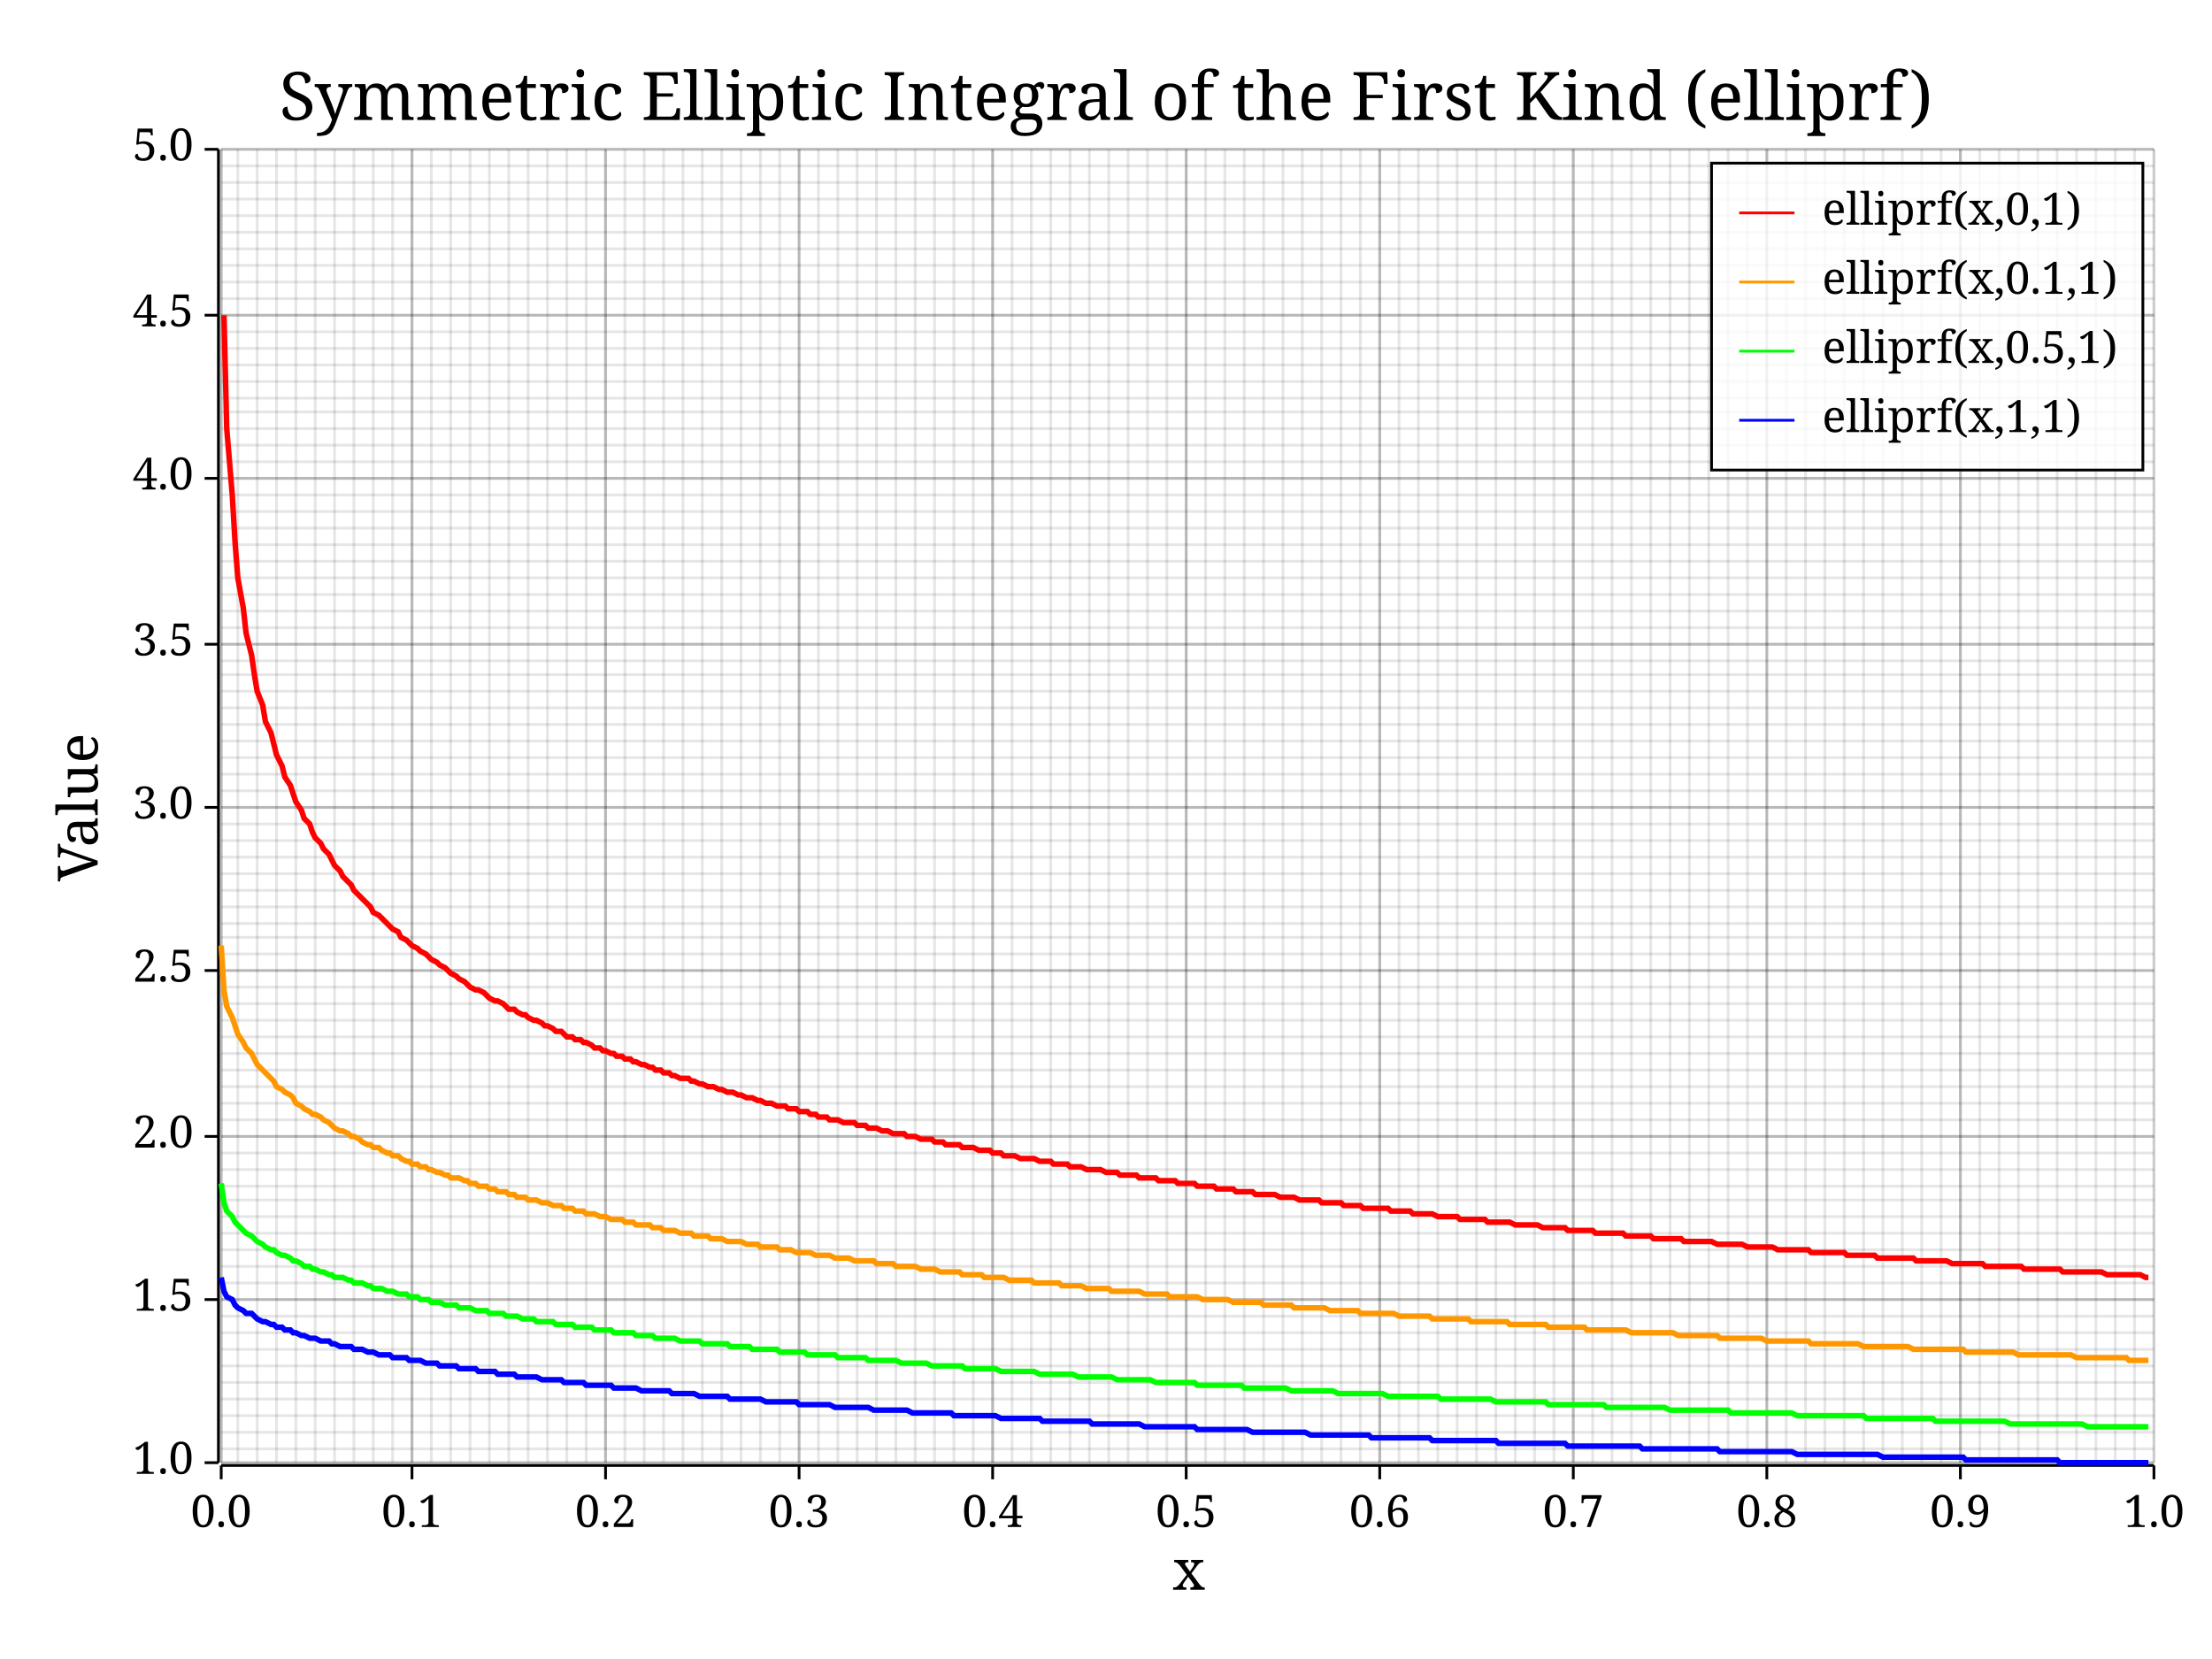
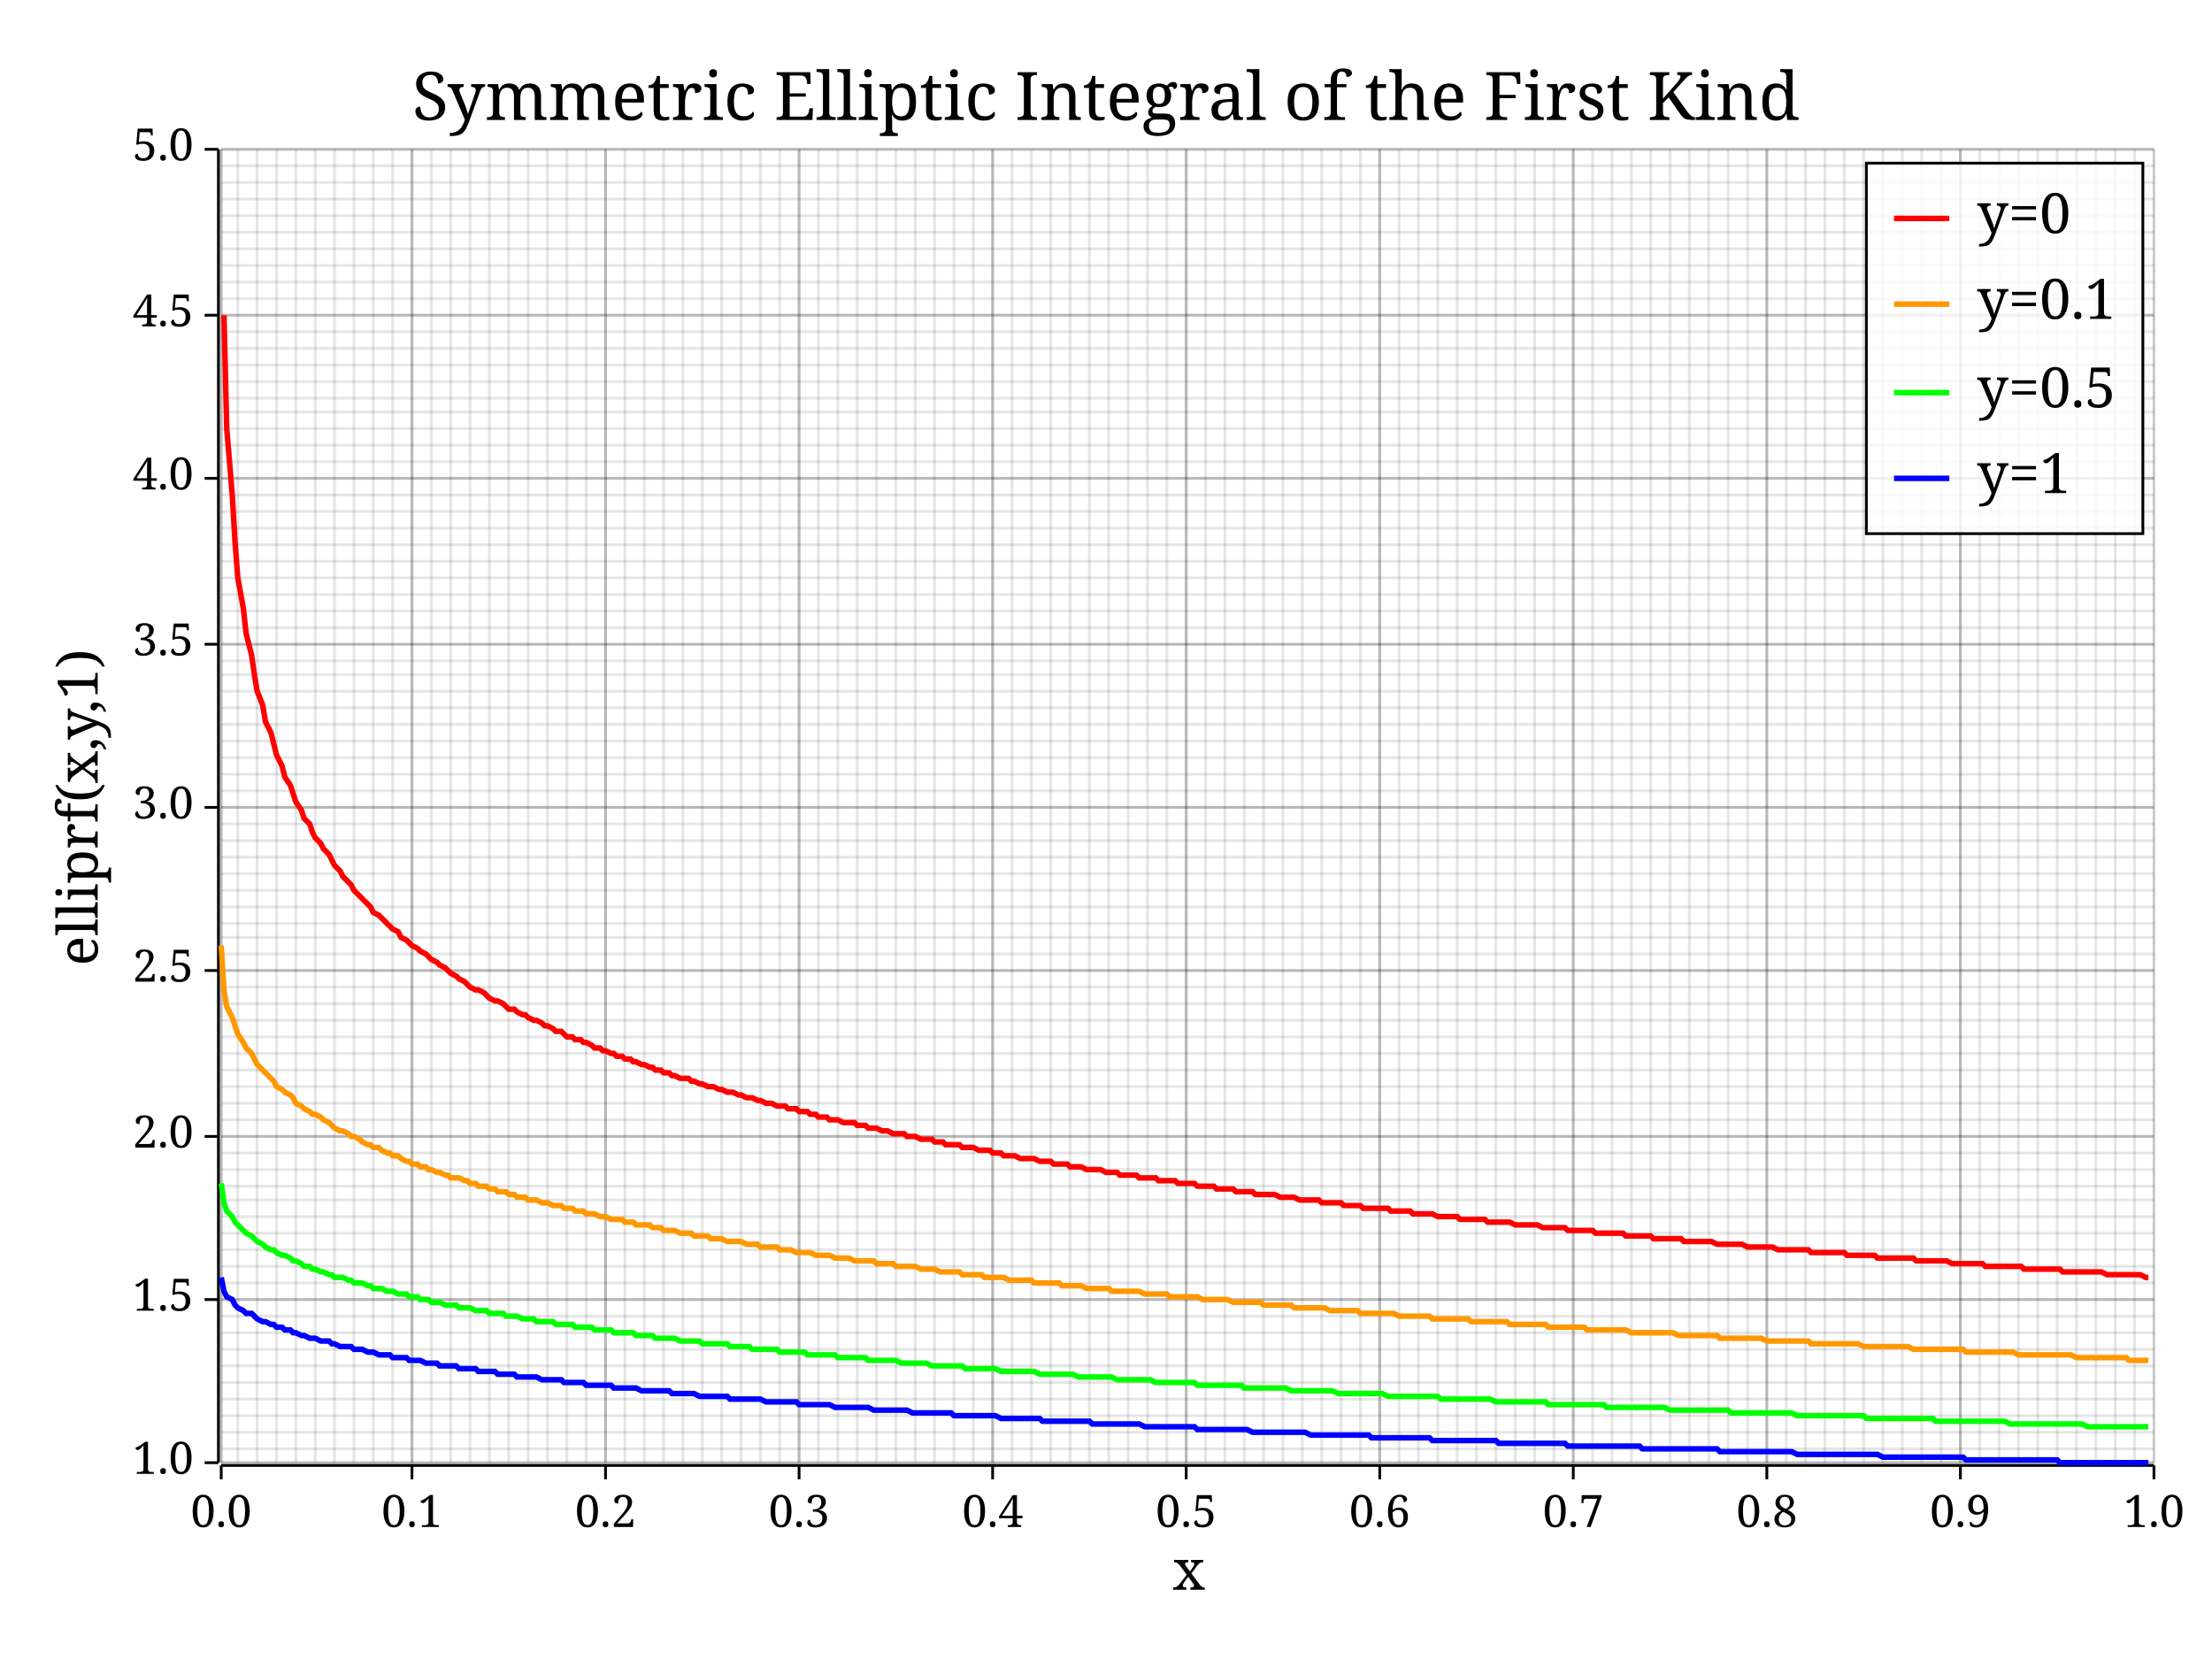
<svg xmlns="http://www.w3.org/2000/svg" width="800" height="600" viewBox="0 0 800 600">
  <rect x="0" y="0" width="800" height="600" opacity="1" fill="#FFFFFF" stroke="none" />
  <text x="400" y="25" dy="0.76em" text-anchor="middle" font-family="serif" font-size="24.194" opacity="1" fill="#000000">
- Symmetric Elliptic Integral of the First Kind (elliprf)
+ Symmetric Elliptic Integral of the First Kind
</text>
  <line opacity="0.1" stroke="#000000" stroke-width="1" x1="80" y1="529" x2="80" y2="54" />
  <line opacity="0.1" stroke="#000000" stroke-width="1" x1="86" y1="529" x2="86" y2="54" />
  <line opacity="0.1" stroke="#000000" stroke-width="1" x1="93" y1="529" x2="93" y2="54" />
  <line opacity="0.1" stroke="#000000" stroke-width="1" x1="100" y1="529" x2="100" y2="54" />
  <line opacity="0.1" stroke="#000000" stroke-width="1" x1="107" y1="529" x2="107" y2="54" />
  <line opacity="0.1" stroke="#000000" stroke-width="1" x1="114" y1="529" x2="114" y2="54" />
  <line opacity="0.1" stroke="#000000" stroke-width="1" x1="121" y1="529" x2="121" y2="54" />
  <line opacity="0.1" stroke="#000000" stroke-width="1" x1="128" y1="529" x2="128" y2="54" />
  <line opacity="0.1" stroke="#000000" stroke-width="1" x1="135" y1="529" x2="135" y2="54" />
  <line opacity="0.1" stroke="#000000" stroke-width="1" x1="142" y1="529" x2="142" y2="54" />
  <line opacity="0.1" stroke="#000000" stroke-width="1" x1="149" y1="529" x2="149" y2="54" />
  <line opacity="0.1" stroke="#000000" stroke-width="1" x1="156" y1="529" x2="156" y2="54" />
  <line opacity="0.1" stroke="#000000" stroke-width="1" x1="163" y1="529" x2="163" y2="54" />
  <line opacity="0.1" stroke="#000000" stroke-width="1" x1="170" y1="529" x2="170" y2="54" />
  <line opacity="0.1" stroke="#000000" stroke-width="1" x1="177" y1="529" x2="177" y2="54" />
  <line opacity="0.1" stroke="#000000" stroke-width="1" x1="184" y1="529" x2="184" y2="54" />
  <line opacity="0.1" stroke="#000000" stroke-width="1" x1="191" y1="529" x2="191" y2="54" />
  <line opacity="0.1" stroke="#000000" stroke-width="1" x1="198" y1="529" x2="198" y2="54" />
  <line opacity="0.1" stroke="#000000" stroke-width="1" x1="205" y1="529" x2="205" y2="54" />
  <line opacity="0.1" stroke="#000000" stroke-width="1" x1="212" y1="529" x2="212" y2="54" />
  <line opacity="0.1" stroke="#000000" stroke-width="1" x1="219" y1="529" x2="219" y2="54" />
  <line opacity="0.1" stroke="#000000" stroke-width="1" x1="226" y1="529" x2="226" y2="54" />
  <line opacity="0.1" stroke="#000000" stroke-width="1" x1="233" y1="529" x2="233" y2="54" />
  <line opacity="0.1" stroke="#000000" stroke-width="1" x1="240" y1="529" x2="240" y2="54" />
  <line opacity="0.1" stroke="#000000" stroke-width="1" x1="247" y1="529" x2="247" y2="54" />
  <line opacity="0.1" stroke="#000000" stroke-width="1" x1="254" y1="529" x2="254" y2="54" />
  <line opacity="0.1" stroke="#000000" stroke-width="1" x1="261" y1="529" x2="261" y2="54" />
  <line opacity="0.1" stroke="#000000" stroke-width="1" x1="268" y1="529" x2="268" y2="54" />
  <line opacity="0.1" stroke="#000000" stroke-width="1" x1="275" y1="529" x2="275" y2="54" />
  <line opacity="0.1" stroke="#000000" stroke-width="1" x1="282" y1="529" x2="282" y2="54" />
  <line opacity="0.1" stroke="#000000" stroke-width="1" x1="289" y1="529" x2="289" y2="54" />
  <line opacity="0.1" stroke="#000000" stroke-width="1" x1="296" y1="529" x2="296" y2="54" />
  <line opacity="0.1" stroke="#000000" stroke-width="1" x1="303" y1="529" x2="303" y2="54" />
  <line opacity="0.1" stroke="#000000" stroke-width="1" x1="310" y1="529" x2="310" y2="54" />
  <line opacity="0.1" stroke="#000000" stroke-width="1" x1="317" y1="529" x2="317" y2="54" />
  <line opacity="0.1" stroke="#000000" stroke-width="1" x1="324" y1="529" x2="324" y2="54" />
  <line opacity="0.1" stroke="#000000" stroke-width="1" x1="331" y1="529" x2="331" y2="54" />
  <line opacity="0.1" stroke="#000000" stroke-width="1" x1="338" y1="529" x2="338" y2="54" />
  <line opacity="0.1" stroke="#000000" stroke-width="1" x1="345" y1="529" x2="345" y2="54" />
  <line opacity="0.1" stroke="#000000" stroke-width="1" x1="352" y1="529" x2="352" y2="54" />
  <line opacity="0.1" stroke="#000000" stroke-width="1" x1="359" y1="529" x2="359" y2="54" />
  <line opacity="0.1" stroke="#000000" stroke-width="1" x1="366" y1="529" x2="366" y2="54" />
  <line opacity="0.1" stroke="#000000" stroke-width="1" x1="373" y1="529" x2="373" y2="54" />
  <line opacity="0.1" stroke="#000000" stroke-width="1" x1="380" y1="529" x2="380" y2="54" />
  <line opacity="0.1" stroke="#000000" stroke-width="1" x1="387" y1="529" x2="387" y2="54" />
  <line opacity="0.1" stroke="#000000" stroke-width="1" x1="394" y1="529" x2="394" y2="54" />
  <line opacity="0.1" stroke="#000000" stroke-width="1" x1="401" y1="529" x2="401" y2="54" />
  <line opacity="0.1" stroke="#000000" stroke-width="1" x1="408" y1="529" x2="408" y2="54" />
  <line opacity="0.1" stroke="#000000" stroke-width="1" x1="415" y1="529" x2="415" y2="54" />
  <line opacity="0.1" stroke="#000000" stroke-width="1" x1="422" y1="529" x2="422" y2="54" />
  <line opacity="0.1" stroke="#000000" stroke-width="1" x1="429" y1="529" x2="429" y2="54" />
  <line opacity="0.1" stroke="#000000" stroke-width="1" x1="436" y1="529" x2="436" y2="54" />
  <line opacity="0.1" stroke="#000000" stroke-width="1" x1="443" y1="529" x2="443" y2="54" />
  <line opacity="0.1" stroke="#000000" stroke-width="1" x1="450" y1="529" x2="450" y2="54" />
  <line opacity="0.1" stroke="#000000" stroke-width="1" x1="457" y1="529" x2="457" y2="54" />
  <line opacity="0.1" stroke="#000000" stroke-width="1" x1="464" y1="529" x2="464" y2="54" />
  <line opacity="0.1" stroke="#000000" stroke-width="1" x1="471" y1="529" x2="471" y2="54" />
  <line opacity="0.1" stroke="#000000" stroke-width="1" x1="478" y1="529" x2="478" y2="54" />
  <line opacity="0.1" stroke="#000000" stroke-width="1" x1="485" y1="529" x2="485" y2="54" />
  <line opacity="0.1" stroke="#000000" stroke-width="1" x1="492" y1="529" x2="492" y2="54" />
  <line opacity="0.1" stroke="#000000" stroke-width="1" x1="499" y1="529" x2="499" y2="54" />
  <line opacity="0.1" stroke="#000000" stroke-width="1" x1="506" y1="529" x2="506" y2="54" />
  <line opacity="0.1" stroke="#000000" stroke-width="1" x1="513" y1="529" x2="513" y2="54" />
  <line opacity="0.1" stroke="#000000" stroke-width="1" x1="520" y1="529" x2="520" y2="54" />
  <line opacity="0.1" stroke="#000000" stroke-width="1" x1="527" y1="529" x2="527" y2="54" />
  <line opacity="0.1" stroke="#000000" stroke-width="1" x1="534" y1="529" x2="534" y2="54" />
  <line opacity="0.1" stroke="#000000" stroke-width="1" x1="541" y1="529" x2="541" y2="54" />
  <line opacity="0.1" stroke="#000000" stroke-width="1" x1="548" y1="529" x2="548" y2="54" />
  <line opacity="0.1" stroke="#000000" stroke-width="1" x1="555" y1="529" x2="555" y2="54" />
  <line opacity="0.1" stroke="#000000" stroke-width="1" x1="562" y1="529" x2="562" y2="54" />
  <line opacity="0.1" stroke="#000000" stroke-width="1" x1="569" y1="529" x2="569" y2="54" />
  <line opacity="0.1" stroke="#000000" stroke-width="1" x1="576" y1="529" x2="576" y2="54" />
  <line opacity="0.1" stroke="#000000" stroke-width="1" x1="583" y1="529" x2="583" y2="54" />
  <line opacity="0.1" stroke="#000000" stroke-width="1" x1="590" y1="529" x2="590" y2="54" />
  <line opacity="0.1" stroke="#000000" stroke-width="1" x1="597" y1="529" x2="597" y2="54" />
  <line opacity="0.1" stroke="#000000" stroke-width="1" x1="604" y1="529" x2="604" y2="54" />
  <line opacity="0.1" stroke="#000000" stroke-width="1" x1="611" y1="529" x2="611" y2="54" />
  <line opacity="0.1" stroke="#000000" stroke-width="1" x1="618" y1="529" x2="618" y2="54" />
  <line opacity="0.1" stroke="#000000" stroke-width="1" x1="625" y1="529" x2="625" y2="54" />
  <line opacity="0.1" stroke="#000000" stroke-width="1" x1="632" y1="529" x2="632" y2="54" />
  <line opacity="0.1" stroke="#000000" stroke-width="1" x1="639" y1="529" x2="639" y2="54" />
  <line opacity="0.1" stroke="#000000" stroke-width="1" x1="646" y1="529" x2="646" y2="54" />
  <line opacity="0.1" stroke="#000000" stroke-width="1" x1="653" y1="529" x2="653" y2="54" />
  <line opacity="0.1" stroke="#000000" stroke-width="1" x1="660" y1="529" x2="660" y2="54" />
  <line opacity="0.1" stroke="#000000" stroke-width="1" x1="667" y1="529" x2="667" y2="54" />
  <line opacity="0.1" stroke="#000000" stroke-width="1" x1="674" y1="529" x2="674" y2="54" />
  <line opacity="0.1" stroke="#000000" stroke-width="1" x1="681" y1="529" x2="681" y2="54" />
  <line opacity="0.1" stroke="#000000" stroke-width="1" x1="688" y1="529" x2="688" y2="54" />
  <line opacity="0.1" stroke="#000000" stroke-width="1" x1="695" y1="529" x2="695" y2="54" />
  <line opacity="0.1" stroke="#000000" stroke-width="1" x1="702" y1="529" x2="702" y2="54" />
  <line opacity="0.1" stroke="#000000" stroke-width="1" x1="709" y1="529" x2="709" y2="54" />
  <line opacity="0.1" stroke="#000000" stroke-width="1" x1="716" y1="529" x2="716" y2="54" />
  <line opacity="0.1" stroke="#000000" stroke-width="1" x1="723" y1="529" x2="723" y2="54" />
  <line opacity="0.1" stroke="#000000" stroke-width="1" x1="730" y1="529" x2="730" y2="54" />
  <line opacity="0.1" stroke="#000000" stroke-width="1" x1="737" y1="529" x2="737" y2="54" />
  <line opacity="0.1" stroke="#000000" stroke-width="1" x1="744" y1="529" x2="744" y2="54" />
  <line opacity="0.1" stroke="#000000" stroke-width="1" x1="751" y1="529" x2="751" y2="54" />
  <line opacity="0.1" stroke="#000000" stroke-width="1" x1="758" y1="529" x2="758" y2="54" />
  <line opacity="0.1" stroke="#000000" stroke-width="1" x1="765" y1="529" x2="765" y2="54" />
  <line opacity="0.1" stroke="#000000" stroke-width="1" x1="772" y1="529" x2="772" y2="54" />
  <line opacity="0.1" stroke="#000000" stroke-width="1" x1="80" y1="529" x2="779" y2="529" />
  <line opacity="0.1" stroke="#000000" stroke-width="1" x1="80" y1="524" x2="779" y2="524" />
  <line opacity="0.1" stroke="#000000" stroke-width="1" x1="80" y1="518" x2="779" y2="518" />
  <line opacity="0.1" stroke="#000000" stroke-width="1" x1="80" y1="512" x2="779" y2="512" />
  <line opacity="0.1" stroke="#000000" stroke-width="1" x1="80" y1="506" x2="779" y2="506" />
  <line opacity="0.1" stroke="#000000" stroke-width="1" x1="80" y1="500" x2="779" y2="500" />
  <line opacity="0.1" stroke="#000000" stroke-width="1" x1="80" y1="494" x2="779" y2="494" />
  <line opacity="0.1" stroke="#000000" stroke-width="1" x1="80" y1="488" x2="779" y2="488" />
  <line opacity="0.1" stroke="#000000" stroke-width="1" x1="80" y1="482" x2="779" y2="482" />
  <line opacity="0.1" stroke="#000000" stroke-width="1" x1="80" y1="476" x2="779" y2="476" />
  <line opacity="0.1" stroke="#000000" stroke-width="1" x1="80" y1="470" x2="779" y2="470" />
  <line opacity="0.1" stroke="#000000" stroke-width="1" x1="80" y1="464" x2="779" y2="464" />
  <line opacity="0.1" stroke="#000000" stroke-width="1" x1="80" y1="458" x2="779" y2="458" />
  <line opacity="0.1" stroke="#000000" stroke-width="1" x1="80" y1="452" x2="779" y2="452" />
  <line opacity="0.1" stroke="#000000" stroke-width="1" x1="80" y1="446" x2="779" y2="446" />
  <line opacity="0.1" stroke="#000000" stroke-width="1" x1="80" y1="440" x2="779" y2="440" />
  <line opacity="0.1" stroke="#000000" stroke-width="1" x1="80" y1="434" x2="779" y2="434" />
  <line opacity="0.1" stroke="#000000" stroke-width="1" x1="80" y1="429" x2="779" y2="429" />
  <line opacity="0.1" stroke="#000000" stroke-width="1" x1="80" y1="423" x2="779" y2="423" />
  <line opacity="0.1" stroke="#000000" stroke-width="1" x1="80" y1="417" x2="779" y2="417" />
  <line opacity="0.1" stroke="#000000" stroke-width="1" x1="80" y1="411" x2="779" y2="411" />
  <line opacity="0.1" stroke="#000000" stroke-width="1" x1="80" y1="405" x2="779" y2="405" />
  <line opacity="0.1" stroke="#000000" stroke-width="1" x1="80" y1="399" x2="779" y2="399" />
  <line opacity="0.1" stroke="#000000" stroke-width="1" x1="80" y1="393" x2="779" y2="393" />
  <line opacity="0.1" stroke="#000000" stroke-width="1" x1="80" y1="387" x2="779" y2="387" />
  <line opacity="0.1" stroke="#000000" stroke-width="1" x1="80" y1="381" x2="779" y2="381" />
  <line opacity="0.1" stroke="#000000" stroke-width="1" x1="80" y1="375" x2="779" y2="375" />
  <line opacity="0.1" stroke="#000000" stroke-width="1" x1="80" y1="369" x2="779" y2="369" />
  <line opacity="0.1" stroke="#000000" stroke-width="1" x1="80" y1="363" x2="779" y2="363" />
  <line opacity="0.1" stroke="#000000" stroke-width="1" x1="80" y1="357" x2="779" y2="357" />
  <line opacity="0.1" stroke="#000000" stroke-width="1" x1="80" y1="351" x2="779" y2="351" />
  <line opacity="0.1" stroke="#000000" stroke-width="1" x1="80" y1="345" x2="779" y2="345" />
  <line opacity="0.1" stroke="#000000" stroke-width="1" x1="80" y1="339" x2="779" y2="339" />
  <line opacity="0.1" stroke="#000000" stroke-width="1" x1="80" y1="334" x2="779" y2="334" />
  <line opacity="0.1" stroke="#000000" stroke-width="1" x1="80" y1="328" x2="779" y2="328" />
  <line opacity="0.1" stroke="#000000" stroke-width="1" x1="80" y1="322" x2="779" y2="322" />
  <line opacity="0.1" stroke="#000000" stroke-width="1" x1="80" y1="316" x2="779" y2="316" />
  <line opacity="0.1" stroke="#000000" stroke-width="1" x1="80" y1="310" x2="779" y2="310" />
  <line opacity="0.1" stroke="#000000" stroke-width="1" x1="80" y1="304" x2="779" y2="304" />
  <line opacity="0.1" stroke="#000000" stroke-width="1" x1="80" y1="298" x2="779" y2="298" />
  <line opacity="0.1" stroke="#000000" stroke-width="1" x1="80" y1="292" x2="779" y2="292" />
  <line opacity="0.1" stroke="#000000" stroke-width="1" x1="80" y1="286" x2="779" y2="286" />
  <line opacity="0.1" stroke="#000000" stroke-width="1" x1="80" y1="280" x2="779" y2="280" />
  <line opacity="0.1" stroke="#000000" stroke-width="1" x1="80" y1="274" x2="779" y2="274" />
  <line opacity="0.1" stroke="#000000" stroke-width="1" x1="80" y1="268" x2="779" y2="268" />
  <line opacity="0.1" stroke="#000000" stroke-width="1" x1="80" y1="262" x2="779" y2="262" />
  <line opacity="0.1" stroke="#000000" stroke-width="1" x1="80" y1="256" x2="779" y2="256" />
  <line opacity="0.1" stroke="#000000" stroke-width="1" x1="80" y1="250" x2="779" y2="250" />
  <line opacity="0.1" stroke="#000000" stroke-width="1" x1="80" y1="244" x2="779" y2="244" />
  <line opacity="0.1" stroke="#000000" stroke-width="1" x1="80" y1="239" x2="779" y2="239" />
  <line opacity="0.1" stroke="#000000" stroke-width="1" x1="80" y1="233" x2="779" y2="233" />
  <line opacity="0.1" stroke="#000000" stroke-width="1" x1="80" y1="227" x2="779" y2="227" />
  <line opacity="0.1" stroke="#000000" stroke-width="1" x1="80" y1="221" x2="779" y2="221" />
  <line opacity="0.1" stroke="#000000" stroke-width="1" x1="80" y1="215" x2="779" y2="215" />
  <line opacity="0.1" stroke="#000000" stroke-width="1" x1="80" y1="209" x2="779" y2="209" />
  <line opacity="0.1" stroke="#000000" stroke-width="1" x1="80" y1="203" x2="779" y2="203" />
  <line opacity="0.1" stroke="#000000" stroke-width="1" x1="80" y1="197" x2="779" y2="197" />
  <line opacity="0.1" stroke="#000000" stroke-width="1" x1="80" y1="191" x2="779" y2="191" />
  <line opacity="0.1" stroke="#000000" stroke-width="1" x1="80" y1="185" x2="779" y2="185" />
  <line opacity="0.1" stroke="#000000" stroke-width="1" x1="80" y1="179" x2="779" y2="179" />
  <line opacity="0.1" stroke="#000000" stroke-width="1" x1="80" y1="173" x2="779" y2="173" />
  <line opacity="0.1" stroke="#000000" stroke-width="1" x1="80" y1="167" x2="779" y2="167" />
  <line opacity="0.1" stroke="#000000" stroke-width="1" x1="80" y1="161" x2="779" y2="161" />
  <line opacity="0.1" stroke="#000000" stroke-width="1" x1="80" y1="155" x2="779" y2="155" />
  <line opacity="0.1" stroke="#000000" stroke-width="1" x1="80" y1="149" x2="779" y2="149" />
  <line opacity="0.1" stroke="#000000" stroke-width="1" x1="80" y1="144" x2="779" y2="144" />
  <line opacity="0.1" stroke="#000000" stroke-width="1" x1="80" y1="138" x2="779" y2="138" />
  <line opacity="0.1" stroke="#000000" stroke-width="1" x1="80" y1="132" x2="779" y2="132" />
  <line opacity="0.1" stroke="#000000" stroke-width="1" x1="80" y1="126" x2="779" y2="126" />
  <line opacity="0.1" stroke="#000000" stroke-width="1" x1="80" y1="120" x2="779" y2="120" />
  <line opacity="0.1" stroke="#000000" stroke-width="1" x1="80" y1="114" x2="779" y2="114" />
  <line opacity="0.1" stroke="#000000" stroke-width="1" x1="80" y1="108" x2="779" y2="108" />
  <line opacity="0.1" stroke="#000000" stroke-width="1" x1="80" y1="102" x2="779" y2="102" />
  <line opacity="0.1" stroke="#000000" stroke-width="1" x1="80" y1="96" x2="779" y2="96" />
  <line opacity="0.1" stroke="#000000" stroke-width="1" x1="80" y1="90" x2="779" y2="90" />
  <line opacity="0.1" stroke="#000000" stroke-width="1" x1="80" y1="84" x2="779" y2="84" />
  <line opacity="0.1" stroke="#000000" stroke-width="1" x1="80" y1="78" x2="779" y2="78" />
  <line opacity="0.1" stroke="#000000" stroke-width="1" x1="80" y1="72" x2="779" y2="72" />
  <line opacity="0.1" stroke="#000000" stroke-width="1" x1="80" y1="66" x2="779" y2="66" />
  <line opacity="0.1" stroke="#000000" stroke-width="1" x1="80" y1="60" x2="779" y2="60" />
  <line opacity="0.1" stroke="#000000" stroke-width="1" x1="80" y1="54" x2="779" y2="54" />
  <text x="20" y="292" dy="0.76em" text-anchor="middle" font-family="serif" font-size="20.161" opacity="1" fill="#000000" transform="rotate(270, 20, 292)">
- Value
+ elliprf(x,y,1)
</text>
  <text x="430" y="580" dy="-0.5ex" text-anchor="middle" font-family="serif" font-size="20.161" opacity="1" fill="#000000">
x
</text>
  <line opacity="0.2" stroke="#000000" stroke-width="1" x1="80" y1="529" x2="80" y2="54" />
  <line opacity="0.2" stroke="#000000" stroke-width="1" x1="149" y1="529" x2="149" y2="54" />
  <line opacity="0.2" stroke="#000000" stroke-width="1" x1="219" y1="529" x2="219" y2="54" />
  <line opacity="0.2" stroke="#000000" stroke-width="1" x1="289" y1="529" x2="289" y2="54" />
  <line opacity="0.2" stroke="#000000" stroke-width="1" x1="359" y1="529" x2="359" y2="54" />
  <line opacity="0.2" stroke="#000000" stroke-width="1" x1="429" y1="529" x2="429" y2="54" />
  <line opacity="0.2" stroke="#000000" stroke-width="1" x1="499" y1="529" x2="499" y2="54" />
  <line opacity="0.2" stroke="#000000" stroke-width="1" x1="569" y1="529" x2="569" y2="54" />
  <line opacity="0.2" stroke="#000000" stroke-width="1" x1="639" y1="529" x2="639" y2="54" />
  <line opacity="0.2" stroke="#000000" stroke-width="1" x1="709" y1="529" x2="709" y2="54" />
  <line opacity="0.2" stroke="#000000" stroke-width="1" x1="779" y1="529" x2="779" y2="54" />
  <line opacity="0.2" stroke="#000000" stroke-width="1" x1="80" y1="529" x2="779" y2="529" />
  <line opacity="0.2" stroke="#000000" stroke-width="1" x1="80" y1="470" x2="779" y2="470" />
  <line opacity="0.2" stroke="#000000" stroke-width="1" x1="80" y1="411" x2="779" y2="411" />
  <line opacity="0.2" stroke="#000000" stroke-width="1" x1="80" y1="351" x2="779" y2="351" />
  <line opacity="0.2" stroke="#000000" stroke-width="1" x1="80" y1="292" x2="779" y2="292" />
  <line opacity="0.2" stroke="#000000" stroke-width="1" x1="80" y1="233" x2="779" y2="233" />
  <line opacity="0.2" stroke="#000000" stroke-width="1" x1="80" y1="173" x2="779" y2="173" />
  <line opacity="0.2" stroke="#000000" stroke-width="1" x1="80" y1="114" x2="779" y2="114" />
  <line opacity="0.2" stroke="#000000" stroke-width="1" x1="80" y1="54" x2="779" y2="54" />
  <polyline fill="none" opacity="1" stroke="#000000" stroke-width="1" points="79,54 79,529 " />
  <text x="70" y="529" dy="0.5ex" text-anchor="end" font-family="serif" font-size="16.129" opacity="1" fill="#000000">
1.0
</text>
  <polyline fill="none" opacity="1" stroke="#000000" stroke-width="1" points="74,529 79,529 " />
  <text x="70" y="470" dy="0.5ex" text-anchor="end" font-family="serif" font-size="16.129" opacity="1" fill="#000000">
1.5
</text>
  <polyline fill="none" opacity="1" stroke="#000000" stroke-width="1" points="74,470 79,470 " />
  <text x="70" y="411" dy="0.5ex" text-anchor="end" font-family="serif" font-size="16.129" opacity="1" fill="#000000">
2.0
</text>
  <polyline fill="none" opacity="1" stroke="#000000" stroke-width="1" points="74,411 79,411 " />
  <text x="70" y="351" dy="0.5ex" text-anchor="end" font-family="serif" font-size="16.129" opacity="1" fill="#000000">
2.5
</text>
  <polyline fill="none" opacity="1" stroke="#000000" stroke-width="1" points="74,351 79,351 " />
  <text x="70" y="292" dy="0.5ex" text-anchor="end" font-family="serif" font-size="16.129" opacity="1" fill="#000000">
3.0
</text>
  <polyline fill="none" opacity="1" stroke="#000000" stroke-width="1" points="74,292 79,292 " />
  <text x="70" y="233" dy="0.5ex" text-anchor="end" font-family="serif" font-size="16.129" opacity="1" fill="#000000">
3.5
</text>
  <polyline fill="none" opacity="1" stroke="#000000" stroke-width="1" points="74,233 79,233 " />
  <text x="70" y="173" dy="0.5ex" text-anchor="end" font-family="serif" font-size="16.129" opacity="1" fill="#000000">
4.0
</text>
  <polyline fill="none" opacity="1" stroke="#000000" stroke-width="1" points="74,173 79,173 " />
  <text x="70" y="114" dy="0.5ex" text-anchor="end" font-family="serif" font-size="16.129" opacity="1" fill="#000000">
4.5
</text>
  <polyline fill="none" opacity="1" stroke="#000000" stroke-width="1" points="74,114 79,114 " />
  <text x="70" y="54" dy="0.5ex" text-anchor="end" font-family="serif" font-size="16.129" opacity="1" fill="#000000">
5.0
</text>
  <polyline fill="none" opacity="1" stroke="#000000" stroke-width="1" points="74,54 79,54 " />
  <polyline fill="none" opacity="1" stroke="#000000" stroke-width="1" points="80,530 779,530 " />
  <text x="80" y="540" dy="0.76em" text-anchor="middle" font-family="serif" font-size="16.129" opacity="1" fill="#000000">
0.0
</text>
  <polyline fill="none" opacity="1" stroke="#000000" stroke-width="1" points="80,530 80,535 " />
  <text x="149" y="540" dy="0.76em" text-anchor="middle" font-family="serif" font-size="16.129" opacity="1" fill="#000000">
0.1
</text>
  <polyline fill="none" opacity="1" stroke="#000000" stroke-width="1" points="149,530 149,535 " />
  <text x="219" y="540" dy="0.76em" text-anchor="middle" font-family="serif" font-size="16.129" opacity="1" fill="#000000">
0.2
</text>
  <polyline fill="none" opacity="1" stroke="#000000" stroke-width="1" points="219,530 219,535 " />
  <text x="289" y="540" dy="0.76em" text-anchor="middle" font-family="serif" font-size="16.129" opacity="1" fill="#000000">
0.3
</text>
  <polyline fill="none" opacity="1" stroke="#000000" stroke-width="1" points="289,530 289,535 " />
  <text x="359" y="540" dy="0.76em" text-anchor="middle" font-family="serif" font-size="16.129" opacity="1" fill="#000000">
0.4
</text>
  <polyline fill="none" opacity="1" stroke="#000000" stroke-width="1" points="359,530 359,535 " />
  <text x="429" y="540" dy="0.76em" text-anchor="middle" font-family="serif" font-size="16.129" opacity="1" fill="#000000">
0.5
</text>
  <polyline fill="none" opacity="1" stroke="#000000" stroke-width="1" points="429,530 429,535 " />
  <text x="499" y="540" dy="0.76em" text-anchor="middle" font-family="serif" font-size="16.129" opacity="1" fill="#000000">
0.6
</text>
  <polyline fill="none" opacity="1" stroke="#000000" stroke-width="1" points="499,530 499,535 " />
  <text x="569" y="540" dy="0.76em" text-anchor="middle" font-family="serif" font-size="16.129" opacity="1" fill="#000000">
0.7
</text>
  <polyline fill="none" opacity="1" stroke="#000000" stroke-width="1" points="569,530 569,535 " />
  <text x="639" y="540" dy="0.76em" text-anchor="middle" font-family="serif" font-size="16.129" opacity="1" fill="#000000">
0.8
</text>
  <polyline fill="none" opacity="1" stroke="#000000" stroke-width="1" points="639,530 639,535 " />
  <text x="709" y="540" dy="0.76em" text-anchor="middle" font-family="serif" font-size="16.129" opacity="1" fill="#000000">
0.9
</text>
  <polyline fill="none" opacity="1" stroke="#000000" stroke-width="1" points="709,530 709,535 " />
  <text x="779" y="540" dy="0.76em" text-anchor="middle" font-family="serif" font-size="16.129" opacity="1" fill="#000000">
1.0
</text>
  <polyline fill="none" opacity="1" stroke="#000000" stroke-width="1" points="779,530 779,535 " />
  <polyline fill="none" opacity="1" stroke="#FF0000" stroke-width="2" points="81,114 82,155 84,179 85,196 86,209 88,220 89,229 91,237 92,244 93,250 95,255 96,261 98,265 99,269 100,273 102,277 103,281 105,284 106,287 107,290 109,293 110,296 112,298 113,301 114,303 116,305 117,307 119,309 120,311 121,313 123,315 124,317 126,319 127,320 128,322 130,324 131,325 133,327 134,328 135,330 137,331 138,332 140,334 141,335 142,336 144,337 145,339 147,340 148,341 149,342 151,343 152,344 154,345 155,346 156,347 158,348 159,349 161,350 162,351 163,352 165,353 166,354 168,355 169,356 170,357 172,358 173,358 175,359 176,360 177,361 179,362 180,362 182,363 183,364 184,365 186,365 187,366 189,367 190,367 191,368 193,369 194,369 196,370 197,371 198,371 200,372 201,373 203,373 204,374 205,375 207,375 208,376 210,376 211,377 212,377 214,378 215,379 217,379 218,380 219,380 221,381 222,381 223,382 225,382 226,383 228,383 229,384 230,384 232,385 233,385 235,386 236,386 237,387 239,387 240,388 242,388 243,389 244,389 246,390 247,390 249,390 250,391 251,391 253,392 254,392 256,393 257,393 258,393 260,394 261,394 263,395 264,395 265,395 267,396 268,396 270,397 271,397 272,397 274,398 275,398 277,399 278,399 279,399 281,400 282,400 284,400 285,401 286,401 288,401 289,402 291,402 292,402 293,403 295,403 296,404 298,404 299,404 300,405 302,405 303,405 305,406 306,406 307,406 309,406 310,407 312,407 313,407 314,408 316,408 317,408 319,409 320,409 321,409 323,410 324,410 326,410 327,410 328,411 330,411 331,411 333,412 334,412 335,412 337,412 338,413 340,413 341,413 342,414 344,414 345,414 347,414 348,415 349,415 351,415 352,415 354,416 355,416 356,416 358,416 359,417 360,417 362,417 363,418 365,418 366,418 367,418 369,419 370,419 372,419 373,419 374,419 376,420 377,420 379,420 380,420 381,421 383,421 384,421 386,421 387,422 388,422 390,422 391,422 393,423 394,423 395,423 397,423 398,423 400,424 401,424 402,424 404,424 405,425 407,425 408,425 409,425 411,425 412,426 414,426 415,426 416,426 418,426 419,427 421,427 422,427 423,427 425,427 426,428 428,428 429,428 430,428 432,428 433,429 435,429 436,429 437,429 439,429 440,430 442,430 443,430 444,430 446,430 447,431 449,431 450,431 451,431 453,431 454,432 456,432 457,432 458,432 460,432 461,432 463,433 464,433 465,433 467,433 468,433 470,434 471,434 472,434 474,434 475,434 477,434 478,435 479,435 481,435 482,435 484,435 485,435 486,436 488,436 489,436 491,436 492,436 493,437 495,437 496,437 498,437 499,437 500,437 502,437 503,438 504,438 506,438 507,438 509,438 510,438 511,439 513,439 514,439 516,439 517,439 518,439 520,440 521,440 523,440 524,440 525,440 527,440 528,441 530,441 531,441 532,441 534,441 535,441 537,441 538,442 539,442 541,442 542,442 544,442 545,442 546,442 548,443 549,443 551,443 552,443 553,443 555,443 556,443 558,444 559,444 560,444 562,444 563,444 565,444 566,444 567,445 569,445 570,445 572,445 573,445 574,445 576,445 577,446 579,446 580,446 581,446 583,446 584,446 586,446 587,446 588,447 590,447 591,447 593,447 594,447 595,447 597,447 598,448 600,448 601,448 602,448 604,448 605,448 607,448 608,448 609,449 611,449 612,449 614,449 615,449 616,449 618,449 619,449 621,450 622,450 623,450 625,450 626,450 628,450 629,450 630,450 632,451 633,451 635,451 636,451 637,451 639,451 640,451 641,451 643,452 644,452 646,452 647,452 648,452 650,452 651,452 653,452 654,452 655,453 657,453 658,453 660,453 661,453 662,453 664,453 665,453 667,453 668,454 669,454 671,454 672,454 674,454 675,454 676,454 678,454 679,455 681,455 682,455 683,455 685,455 686,455 688,455 689,455 690,455 692,455 693,456 695,456 696,456 697,456 699,456 700,456 702,456 703,456 704,456 706,457 707,457 709,457 710,457 711,457 713,457 714,457 716,457 717,457 718,458 720,458 721,458 723,458 724,458 725,458 727,458 728,458 730,458 731,458 732,459 734,459 735,459 737,459 738,459 739,459 741,459 742,459 744,459 745,459 746,460 748,460 749,460 751,460 752,460 753,460 755,460 756,460 758,460 759,460 760,460 762,461 763,461 765,461 766,461 767,461 769,461 770,461 772,461 773,461 774,461 776,462 777,462 " />
  <polyline fill="none" opacity="1" stroke="#FF9800" stroke-width="2" points="80,342 81,358 82,364 84,368 85,371 86,374 88,377 89,379 91,381 92,383 93,385 95,387 96,388 98,390 99,391 100,393 102,394 103,395 105,396 106,397 107,399 109,400 110,401 112,402 113,403 114,403 116,404 117,405 119,406 120,407 121,408 123,409 124,409 126,410 127,411 128,411 130,412 131,413 133,414 134,414 135,415 137,415 138,416 140,417 141,417 142,418 144,418 145,419 147,420 148,420 149,421 151,421 152,422 154,422 155,423 156,423 158,424 159,424 161,425 162,425 163,426 165,426 166,426 168,427 169,427 170,428 172,428 173,429 175,429 176,429 177,430 179,430 180,431 182,431 183,431 184,432 186,432 187,433 189,433 190,433 191,434 193,434 194,434 196,435 197,435 198,435 200,436 201,436 203,436 204,437 205,437 207,437 208,438 210,438 211,438 212,439 214,439 215,439 217,440 218,440 219,440 221,441 222,441 223,441 225,441 226,442 228,442 229,442 230,443 232,443 233,443 235,443 236,444 237,444 239,444 240,445 242,445 243,445 244,445 246,446 247,446 249,446 250,446 251,447 253,447 254,447 256,447 257,448 258,448 260,448 261,448 263,449 264,449 265,449 267,449 268,449 270,450 271,450 272,450 274,450 275,451 277,451 278,451 279,451 281,451 282,452 284,452 285,452 286,452 288,453 289,453 291,453 292,453 293,453 295,454 296,454 298,454 299,454 300,454 302,455 303,455 305,455 306,455 307,455 309,456 310,456 312,456 313,456 314,456 316,456 317,457 319,457 320,457 321,457 323,457 324,458 326,458 327,458 328,458 330,458 331,458 333,459 334,459 335,459 337,459 338,459 340,460 341,460 342,460 344,460 345,460 347,460 348,461 349,461 351,461 352,461 354,461 355,461 356,462 358,462 359,462 360,462 362,462 363,462 365,463 366,463 367,463 369,463 370,463 372,463 373,463 374,464 376,464 377,464 379,464 380,464 381,464 383,464 384,465 386,465 387,465 388,465 390,465 391,465 393,466 394,466 395,466 397,466 398,466 400,466 401,466 402,467 404,467 405,467 407,467 408,467 409,467 411,467 412,467 414,468 415,468 416,468 418,468 419,468 421,468 422,468 423,469 425,469 426,469 428,469 429,469 430,469 432,469 433,469 435,470 436,470 437,470 439,470 440,470 442,470 443,470 444,470 446,471 447,471 449,471 450,471 451,471 453,471 454,471 456,471 457,472 458,472 460,472 461,472 463,472 464,472 465,472 467,472 468,473 470,473 471,473 472,473 474,473 475,473 477,473 478,473 479,473 481,474 482,474 484,474 485,474 486,474 488,474 489,474 491,474 492,475 493,475 495,475 496,475 498,475 499,475 500,475 502,475 503,475 504,475 506,476 507,476 509,476 510,476 511,476 513,476 514,476 516,476 517,476 518,477 520,477 521,477 523,477 524,477 525,477 527,477 528,477 530,477 531,477 532,478 534,478 535,478 537,478 538,478 539,478 541,478 542,478 544,478 545,478 546,479 548,479 549,479 551,479 552,479 553,479 555,479 556,479 558,479 559,479 560,480 562,480 563,480 565,480 566,480 567,480 569,480 570,480 572,480 573,480 574,481 576,481 577,481 579,481 580,481 581,481 583,481 584,481 586,481 587,481 588,481 590,482 591,482 593,482 594,482 595,482 597,482 598,482 600,482 601,482 602,482 604,482 605,482 607,483 608,483 609,483 611,483 612,483 614,483 615,483 616,483 618,483 619,483 621,483 622,484 623,484 625,484 626,484 628,484 629,484 630,484 632,484 633,484 635,484 636,484 637,484 639,485 640,485 641,485 643,485 644,485 646,485 647,485 648,485 650,485 651,485 653,485 654,485 655,486 657,486 658,486 660,486 661,486 662,486 664,486 665,486 667,486 668,486 669,486 671,486 672,486 674,487 675,487 676,487 678,487 679,487 681,487 682,487 683,487 685,487 686,487 688,487 689,487 690,487 692,488 693,488 695,488 696,488 697,488 699,488 700,488 702,488 703,488 704,488 706,488 707,488 709,488 710,488 711,489 713,489 714,489 716,489 717,489 718,489 720,489 721,489 723,489 724,489 725,489 727,489 728,489 730,490 731,490 732,490 734,490 735,490 737,490 738,490 739,490 741,490 742,490 744,490 745,490 746,490 748,490 749,490 751,491 752,491 753,491 755,491 756,491 758,491 759,491 760,491 762,491 763,491 765,491 766,491 767,491 769,491 770,492 772,492 773,492 774,492 776,492 777,492 " />
  <polyline fill="none" opacity="1" stroke="#00FF00" stroke-width="2" points="80,428 81,435 82,438 84,440 85,442 86,443 88,445 89,446 91,447 92,448 93,449 95,450 96,451 98,452 99,452 100,453 102,454 103,454 105,455 106,456 107,456 109,457 110,458 112,458 113,459 114,459 116,460 117,460 119,461 120,461 121,462 123,462 124,462 126,463 127,463 128,464 130,464 131,464 133,465 134,465 135,466 137,466 138,466 140,467 141,467 142,467 144,468 145,468 147,468 148,469 149,469 151,469 152,470 154,470 155,470 156,471 158,471 159,471 161,472 162,472 163,472 165,472 166,473 168,473 169,473 170,473 172,474 173,474 175,474 176,474 177,475 179,475 180,475 182,475 183,476 184,476 186,476 187,476 189,477 190,477 191,477 193,477 194,478 196,478 197,478 198,478 200,478 201,479 203,479 204,479 205,479 207,479 208,480 210,480 211,480 212,480 214,480 215,481 217,481 218,481 219,481 221,481 222,482 223,482 225,482 226,482 228,482 229,482 230,483 232,483 233,483 235,483 236,483 237,484 239,484 240,484 242,484 243,484 244,484 246,485 247,485 249,485 250,485 251,485 253,485 254,486 256,486 257,486 258,486 260,486 261,486 263,486 264,487 265,487 267,487 268,487 270,487 271,487 272,488 274,488 275,488 277,488 278,488 279,488 281,488 282,489 284,489 285,489 286,489 288,489 289,489 291,489 292,490 293,490 295,490 296,490 298,490 299,490 300,490 302,490 303,491 305,491 306,491 307,491 309,491 310,491 312,491 313,491 314,492 316,492 317,492 319,492 320,492 321,492 323,492 324,492 326,493 327,493 328,493 330,493 331,493 333,493 334,493 335,493 337,494 338,494 340,494 341,494 342,494 344,494 345,494 347,494 348,494 349,495 351,495 352,495 354,495 355,495 356,495 358,495 359,495 360,495 362,496 363,496 365,496 366,496 367,496 369,496 370,496 372,496 373,496 374,496 376,497 377,497 379,497 380,497 381,497 383,497 384,497 386,497 387,497 388,497 390,498 391,498 393,498 394,498 395,498 397,498 398,498 400,498 401,498 402,498 404,499 405,499 407,499 408,499 409,499 411,499 412,499 414,499 415,499 416,499 418,500 419,500 421,500 422,500 423,500 425,500 426,500 428,500 429,500 430,500 432,500 433,501 435,501 436,501 437,501 439,501 440,501 442,501 443,501 444,501 446,501 447,501 449,501 450,502 451,502 453,502 454,502 456,502 457,502 458,502 460,502 461,502 463,502 464,502 465,502 467,503 468,503 470,503 471,503 472,503 474,503 475,503 477,503 478,503 479,503 481,503 482,503 484,504 485,504 486,504 488,504 489,504 491,504 492,504 493,504 495,504 496,504 498,504 499,504 500,504 502,505 503,505 504,505 506,505 507,505 509,505 510,505 511,505 513,505 514,505 516,505 517,505 518,505 520,505 521,506 523,506 524,506 525,506 527,506 528,506 530,506 531,506 532,506 534,506 535,506 537,506 538,506 539,506 541,507 542,507 544,507 545,507 546,507 548,507 549,507 551,507 552,507 553,507 555,507 556,507 558,507 559,507 560,508 562,508 563,508 565,508 566,508 567,508 569,508 570,508 572,508 573,508 574,508 576,508 577,508 579,508 580,508 581,509 583,509 584,509 586,509 587,509 588,509 590,509 591,509 593,509 594,509 595,509 597,509 598,509 600,509 601,509 602,509 604,510 605,510 607,510 608,510 609,510 611,510 612,510 614,510 615,510 616,510 618,510 619,510 621,510 622,510 623,510 625,510 626,511 628,511 629,511 630,511 632,511 633,511 635,511 636,511 637,511 639,511 640,511 641,511 643,511 644,511 646,511 647,511 648,511 650,512 651,512 653,512 654,512 655,512 657,512 658,512 660,512 661,512 662,512 664,512 665,512 667,512 668,512 669,512 671,512 672,512 674,512 675,513 676,513 678,513 679,513 681,513 682,513 683,513 685,513 686,513 688,513 689,513 690,513 692,513 693,513 695,513 696,513 697,513 699,513 700,514 702,514 703,514 704,514 706,514 707,514 709,514 710,514 711,514 713,514 714,514 716,514 717,514 718,514 720,514 721,514 723,514 724,514 725,514 727,515 728,515 730,515 731,515 732,515 734,515 735,515 737,515 738,515 739,515 741,515 742,515 744,515 745,515 746,515 748,515 749,515 751,515 752,515 753,515 755,516 756,516 758,516 759,516 760,516 762,516 763,516 765,516 766,516 767,516 769,516 770,516 772,516 773,516 774,516 776,516 777,516 " />
  <polyline fill="none" opacity="1" stroke="#0000FF" stroke-width="2" points="80,462 81,467 82,469 84,470 85,472 86,473 88,474 89,475 91,475 92,476 93,477 95,478 96,478 98,479 99,479 100,480 102,480 103,481 105,481 106,482 107,482 109,483 110,483 112,484 113,484 114,484 116,485 117,485 119,485 120,486 121,486 123,487 124,487 126,487 127,487 128,488 130,488 131,488 133,489 134,489 135,489 137,490 138,490 140,490 141,490 142,491 144,491 145,491 147,491 148,492 149,492 151,492 152,492 154,493 155,493 156,493 158,493 159,494 161,494 162,494 163,494 165,494 166,495 168,495 169,495 170,495 172,495 173,496 175,496 176,496 177,496 179,496 180,497 182,497 183,497 184,497 186,497 187,498 189,498 190,498 191,498 193,498 194,498 196,499 197,499 198,499 200,499 201,499 203,499 204,500 205,500 207,500 208,500 210,500 211,500 212,501 214,501 215,501 217,501 218,501 219,501 221,501 222,502 223,502 225,502 226,502 228,502 229,502 230,502 232,503 233,503 235,503 236,503 237,503 239,503 240,503 242,503 243,504 244,504 246,504 247,504 249,504 250,504 251,504 253,505 254,505 256,505 257,505 258,505 260,505 261,505 263,505 264,506 265,506 267,506 268,506 270,506 271,506 272,506 274,506 275,506 277,507 278,507 279,507 281,507 282,507 284,507 285,507 286,507 288,507 289,508 291,508 292,508 293,508 295,508 296,508 298,508 299,508 300,508 302,509 303,509 305,509 306,509 307,509 309,509 310,509 312,509 313,509 314,509 316,510 317,510 319,510 320,510 321,510 323,510 324,510 326,510 327,510 328,510 330,511 331,511 333,511 334,511 335,511 337,511 338,511 340,511 341,511 342,511 344,511 345,512 347,512 348,512 349,512 351,512 352,512 354,512 355,512 356,512 358,512 359,512 360,512 362,513 363,513 365,513 366,513 367,513 369,513 370,513 372,513 373,513 374,513 376,513 377,514 379,514 380,514 381,514 383,514 384,514 386,514 387,514 388,514 390,514 391,514 393,514 394,514 395,515 397,515 398,515 400,515 401,515 402,515 404,515 405,515 407,515 408,515 409,515 411,515 412,515 414,516 415,516 416,516 418,516 419,516 421,516 422,516 423,516 425,516 426,516 428,516 429,516 430,516 432,516 433,517 435,517 436,517 437,517 439,517 440,517 442,517 443,517 444,517 446,517 447,517 449,517 450,517 451,517 453,518 454,518 456,518 457,518 458,518 460,518 461,518 463,518 464,518 465,518 467,518 468,518 470,518 471,518 472,518 474,519 475,519 477,519 478,519 479,519 481,519 482,519 484,519 485,519 486,519 488,519 489,519 491,519 492,519 493,519 495,519 496,520 498,520 499,520 500,520 502,520 503,520 504,520 506,520 507,520 509,520 510,520 511,520 513,520 514,520 516,520 517,520 518,521 520,521 521,521 523,521 524,521 525,521 527,521 528,521 530,521 531,521 532,521 534,521 535,521 537,521 538,521 539,521 541,521 542,522 544,522 545,522 546,522 548,522 549,522 551,522 552,522 553,522 555,522 556,522 558,522 559,522 560,522 562,522 563,522 565,522 566,522 567,523 569,523 570,523 572,523 573,523 574,523 576,523 577,523 579,523 580,523 581,523 583,523 584,523 586,523 587,523 588,523 590,523 591,523 593,523 594,524 595,524 597,524 598,524 600,524 601,524 602,524 604,524 605,524 607,524 608,524 609,524 611,524 612,524 614,524 615,524 616,524 618,524 619,524 621,524 622,525 623,525 625,525 626,525 628,525 629,525 630,525 632,525 633,525 635,525 636,525 637,525 639,525 640,525 641,525 643,525 644,525 646,525 647,525 648,525 650,526 651,526 653,526 654,526 655,526 657,526 658,526 660,526 661,526 662,526 664,526 665,526 667,526 668,526 669,526 671,526 672,526 674,526 675,526 676,526 678,526 679,526 681,527 682,527 683,527 685,527 686,527 688,527 689,527 690,527 692,527 693,527 695,527 696,527 697,527 699,527 700,527 702,527 703,527 704,527 706,527 707,527 709,527 710,527 711,528 713,528 714,528 716,528 717,528 718,528 720,528 721,528 723,528 724,528 725,528 727,528 728,528 730,528 731,528 732,528 734,528 735,528 737,528 738,528 739,528 741,528 742,528 744,528 745,529 746,529 748,529 749,529 751,529 752,529 753,529 755,529 756,529 758,529 759,529 760,529 762,529 763,529 765,529 766,529 767,529 769,529 770,529 772,529 773,529 774,529 776,529 777,529 " />
-   <rect x="619" y="59" width="156" height="111" opacity="0.8" fill="#FFFFFF" stroke="none" />
-   <rect x="619" y="59" width="156" height="111" opacity="1" fill="none" stroke="#000000" />
-   <text x="659" y="69" dy="0.76em" text-anchor="start" font-family="serif" font-size="16.129" opacity="1" fill="#000000">
- elliprf(x,0,1)
- </text>
-   <text x="659" y="94" dy="0.76em" text-anchor="start" font-family="serif" font-size="16.129" opacity="1" fill="#000000">
- elliprf(x,0.1,1)
- </text>
-   <text x="659" y="119" dy="0.76em" text-anchor="start" font-family="serif" font-size="16.129" opacity="1" fill="#000000">
- elliprf(x,0.5,1)
- </text>
-   <text x="659" y="144" dy="0.76em" text-anchor="start" font-family="serif" font-size="16.129" opacity="1" fill="#000000">
- elliprf(x,1,1)
- </text>
-   <polyline fill="none" opacity="1" stroke="#FF0000" stroke-width="1" points="629,77 649,77 " />
-   <polyline fill="none" opacity="1" stroke="#FF9800" stroke-width="1" points="629,102 649,102 " />
-   <polyline fill="none" opacity="1" stroke="#00FF00" stroke-width="1" points="629,127 649,127 " />
-   <polyline fill="none" opacity="1" stroke="#0000FF" stroke-width="1" points="629,152 649,152 " />
+   <rect x="675" y="59" width="100" height="134" opacity="0.8" fill="#FFFFFF" stroke="none" />
+   <rect x="675" y="59" width="100" height="134" opacity="1" fill="none" stroke="#000000" />
+   <text x="715" y="69" dy="0.76em" text-anchor="start" font-family="serif" font-size="20.161" opacity="1" fill="#000000">
+ y=0
+ </text>
+   <text x="715" y="100" dy="0.76em" text-anchor="start" font-family="serif" font-size="20.161" opacity="1" fill="#000000">
+ y=0.1
+ </text>
+   <text x="715" y="132" dy="0.76em" text-anchor="start" font-family="serif" font-size="20.161" opacity="1" fill="#000000">
+ y=0.5
+ </text>
+   <text x="715" y="163" dy="0.76em" text-anchor="start" font-family="serif" font-size="20.161" opacity="1" fill="#000000">
+ y=1
+ </text>
+   <polyline fill="none" opacity="1" stroke="#FF0000" stroke-width="2" points="685,79 705,79 " />
+   <polyline fill="none" opacity="1" stroke="#FF9800" stroke-width="2" points="685,110 705,110 " />
+   <polyline fill="none" opacity="1" stroke="#00FF00" stroke-width="2" points="685,142 705,142 " />
+   <polyline fill="none" opacity="1" stroke="#0000FF" stroke-width="2" points="685,173 705,173 " />
</svg>
